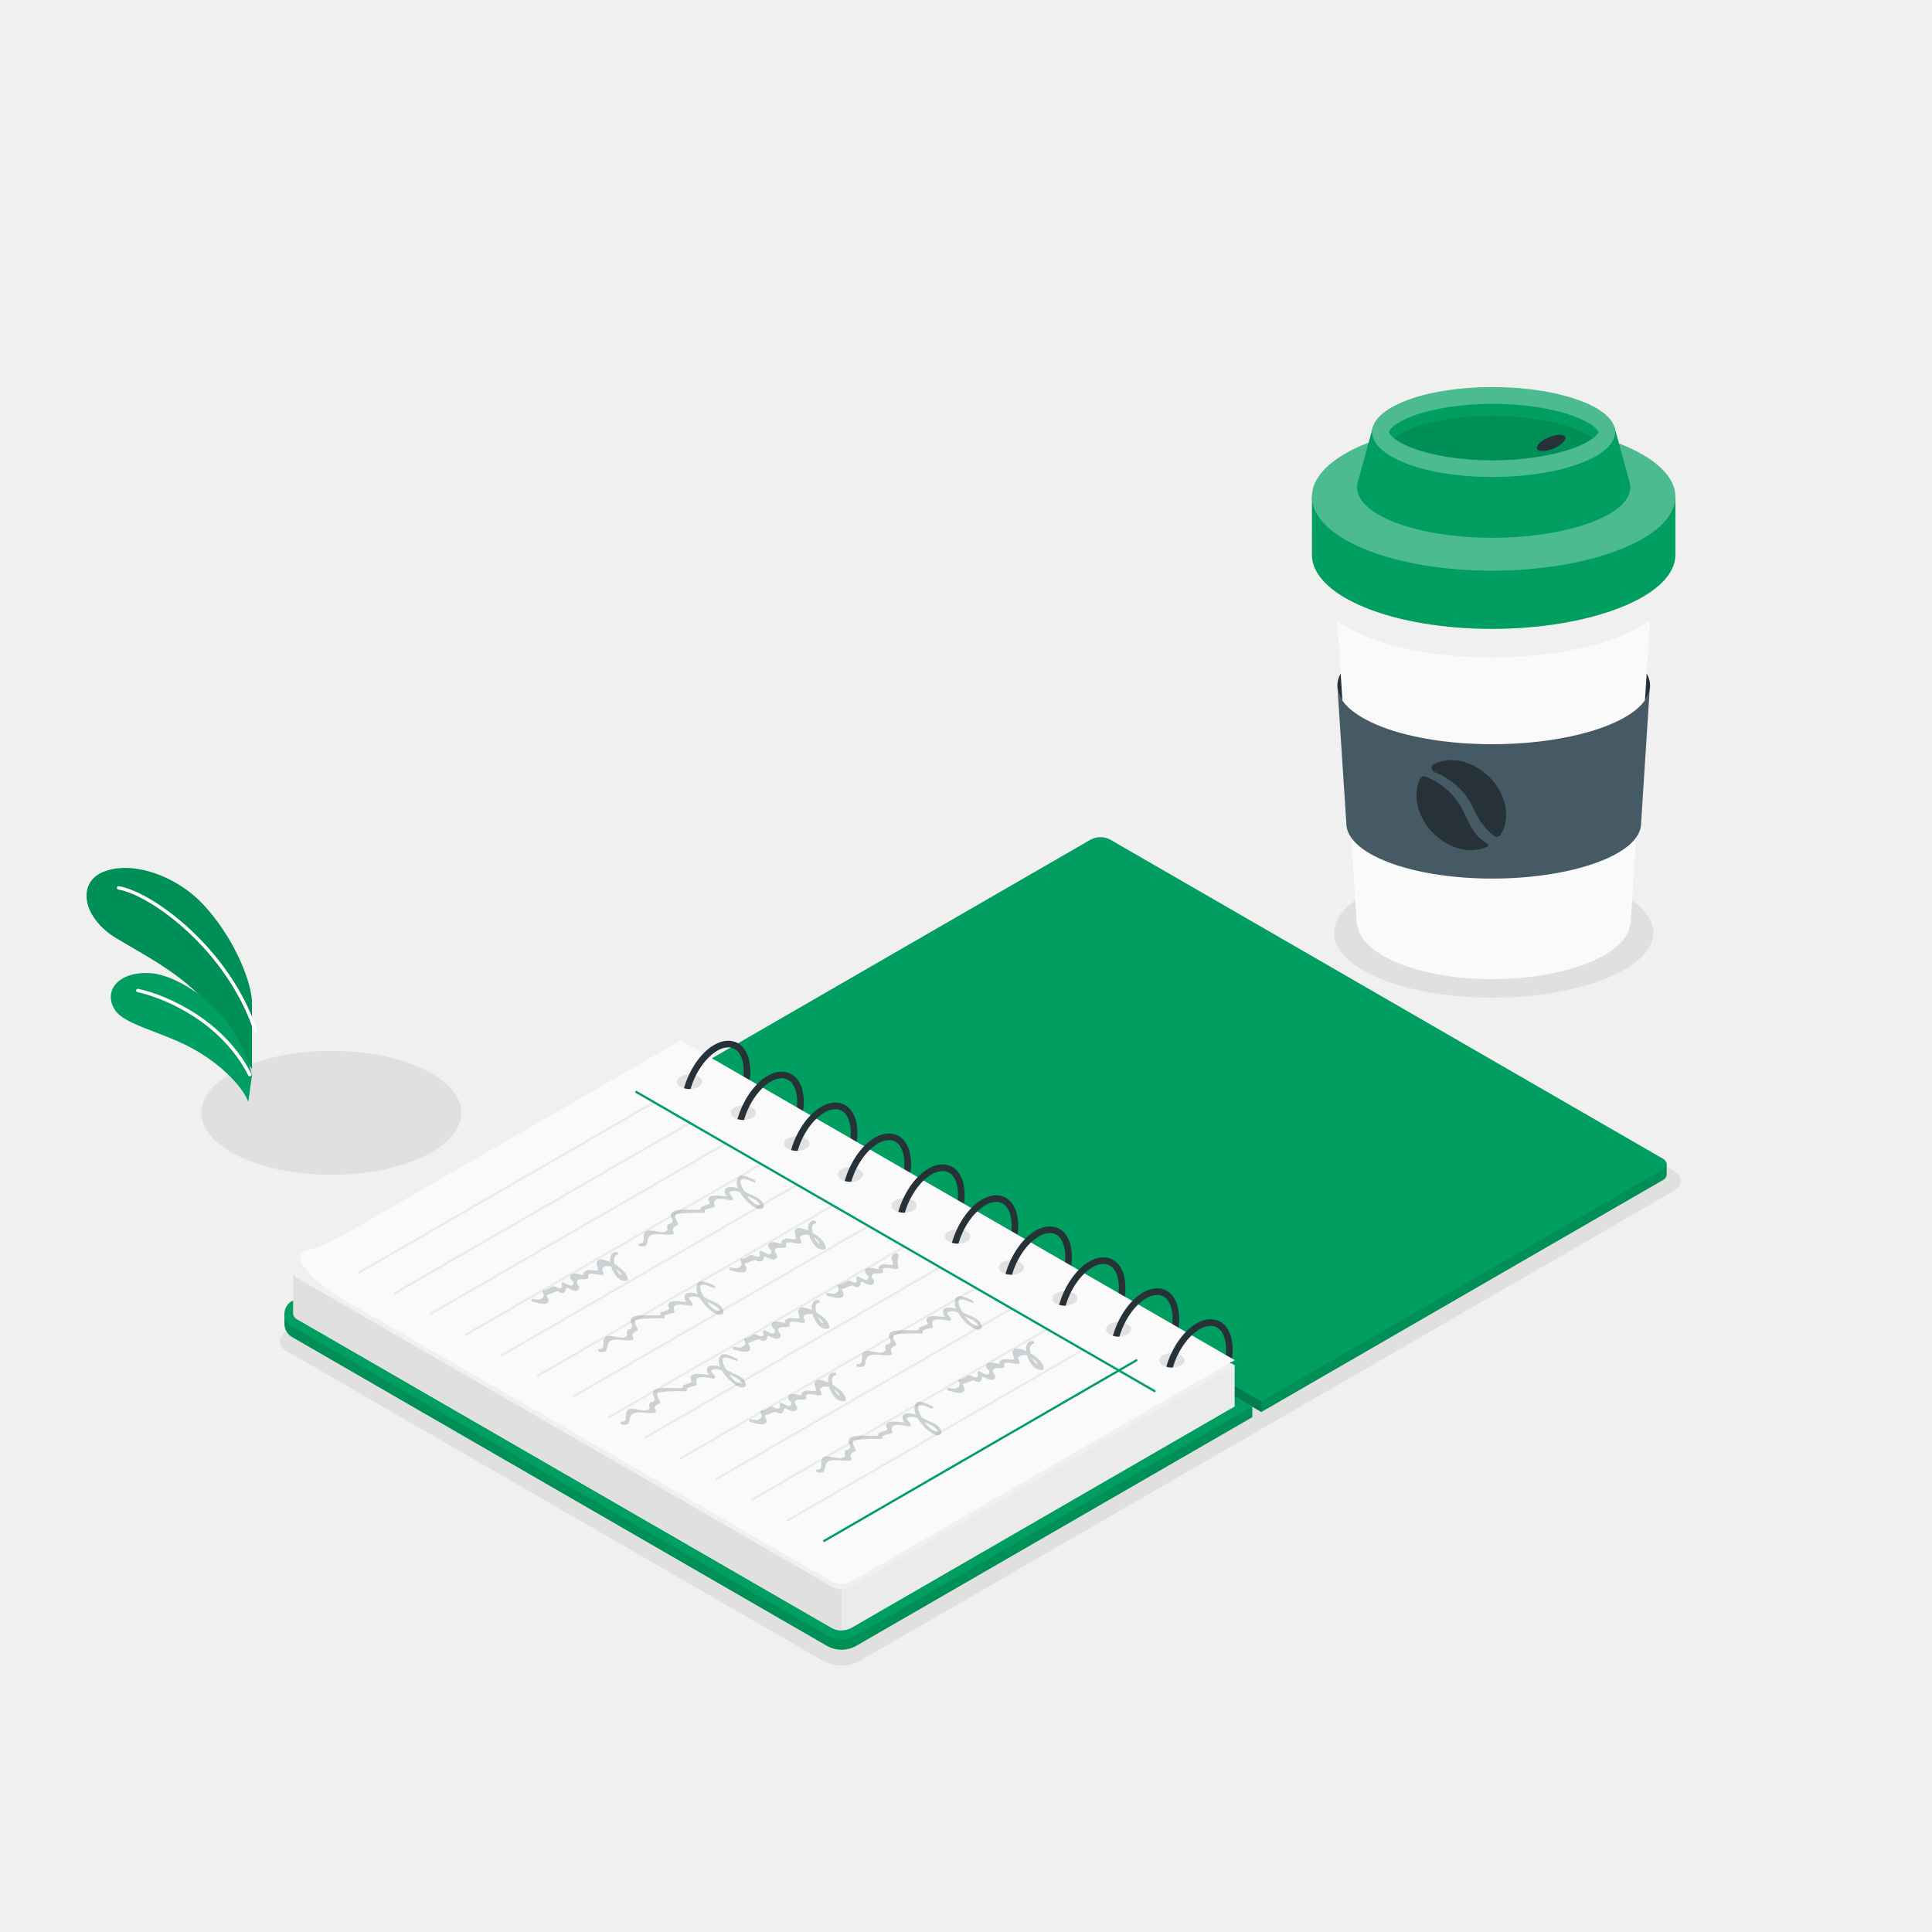
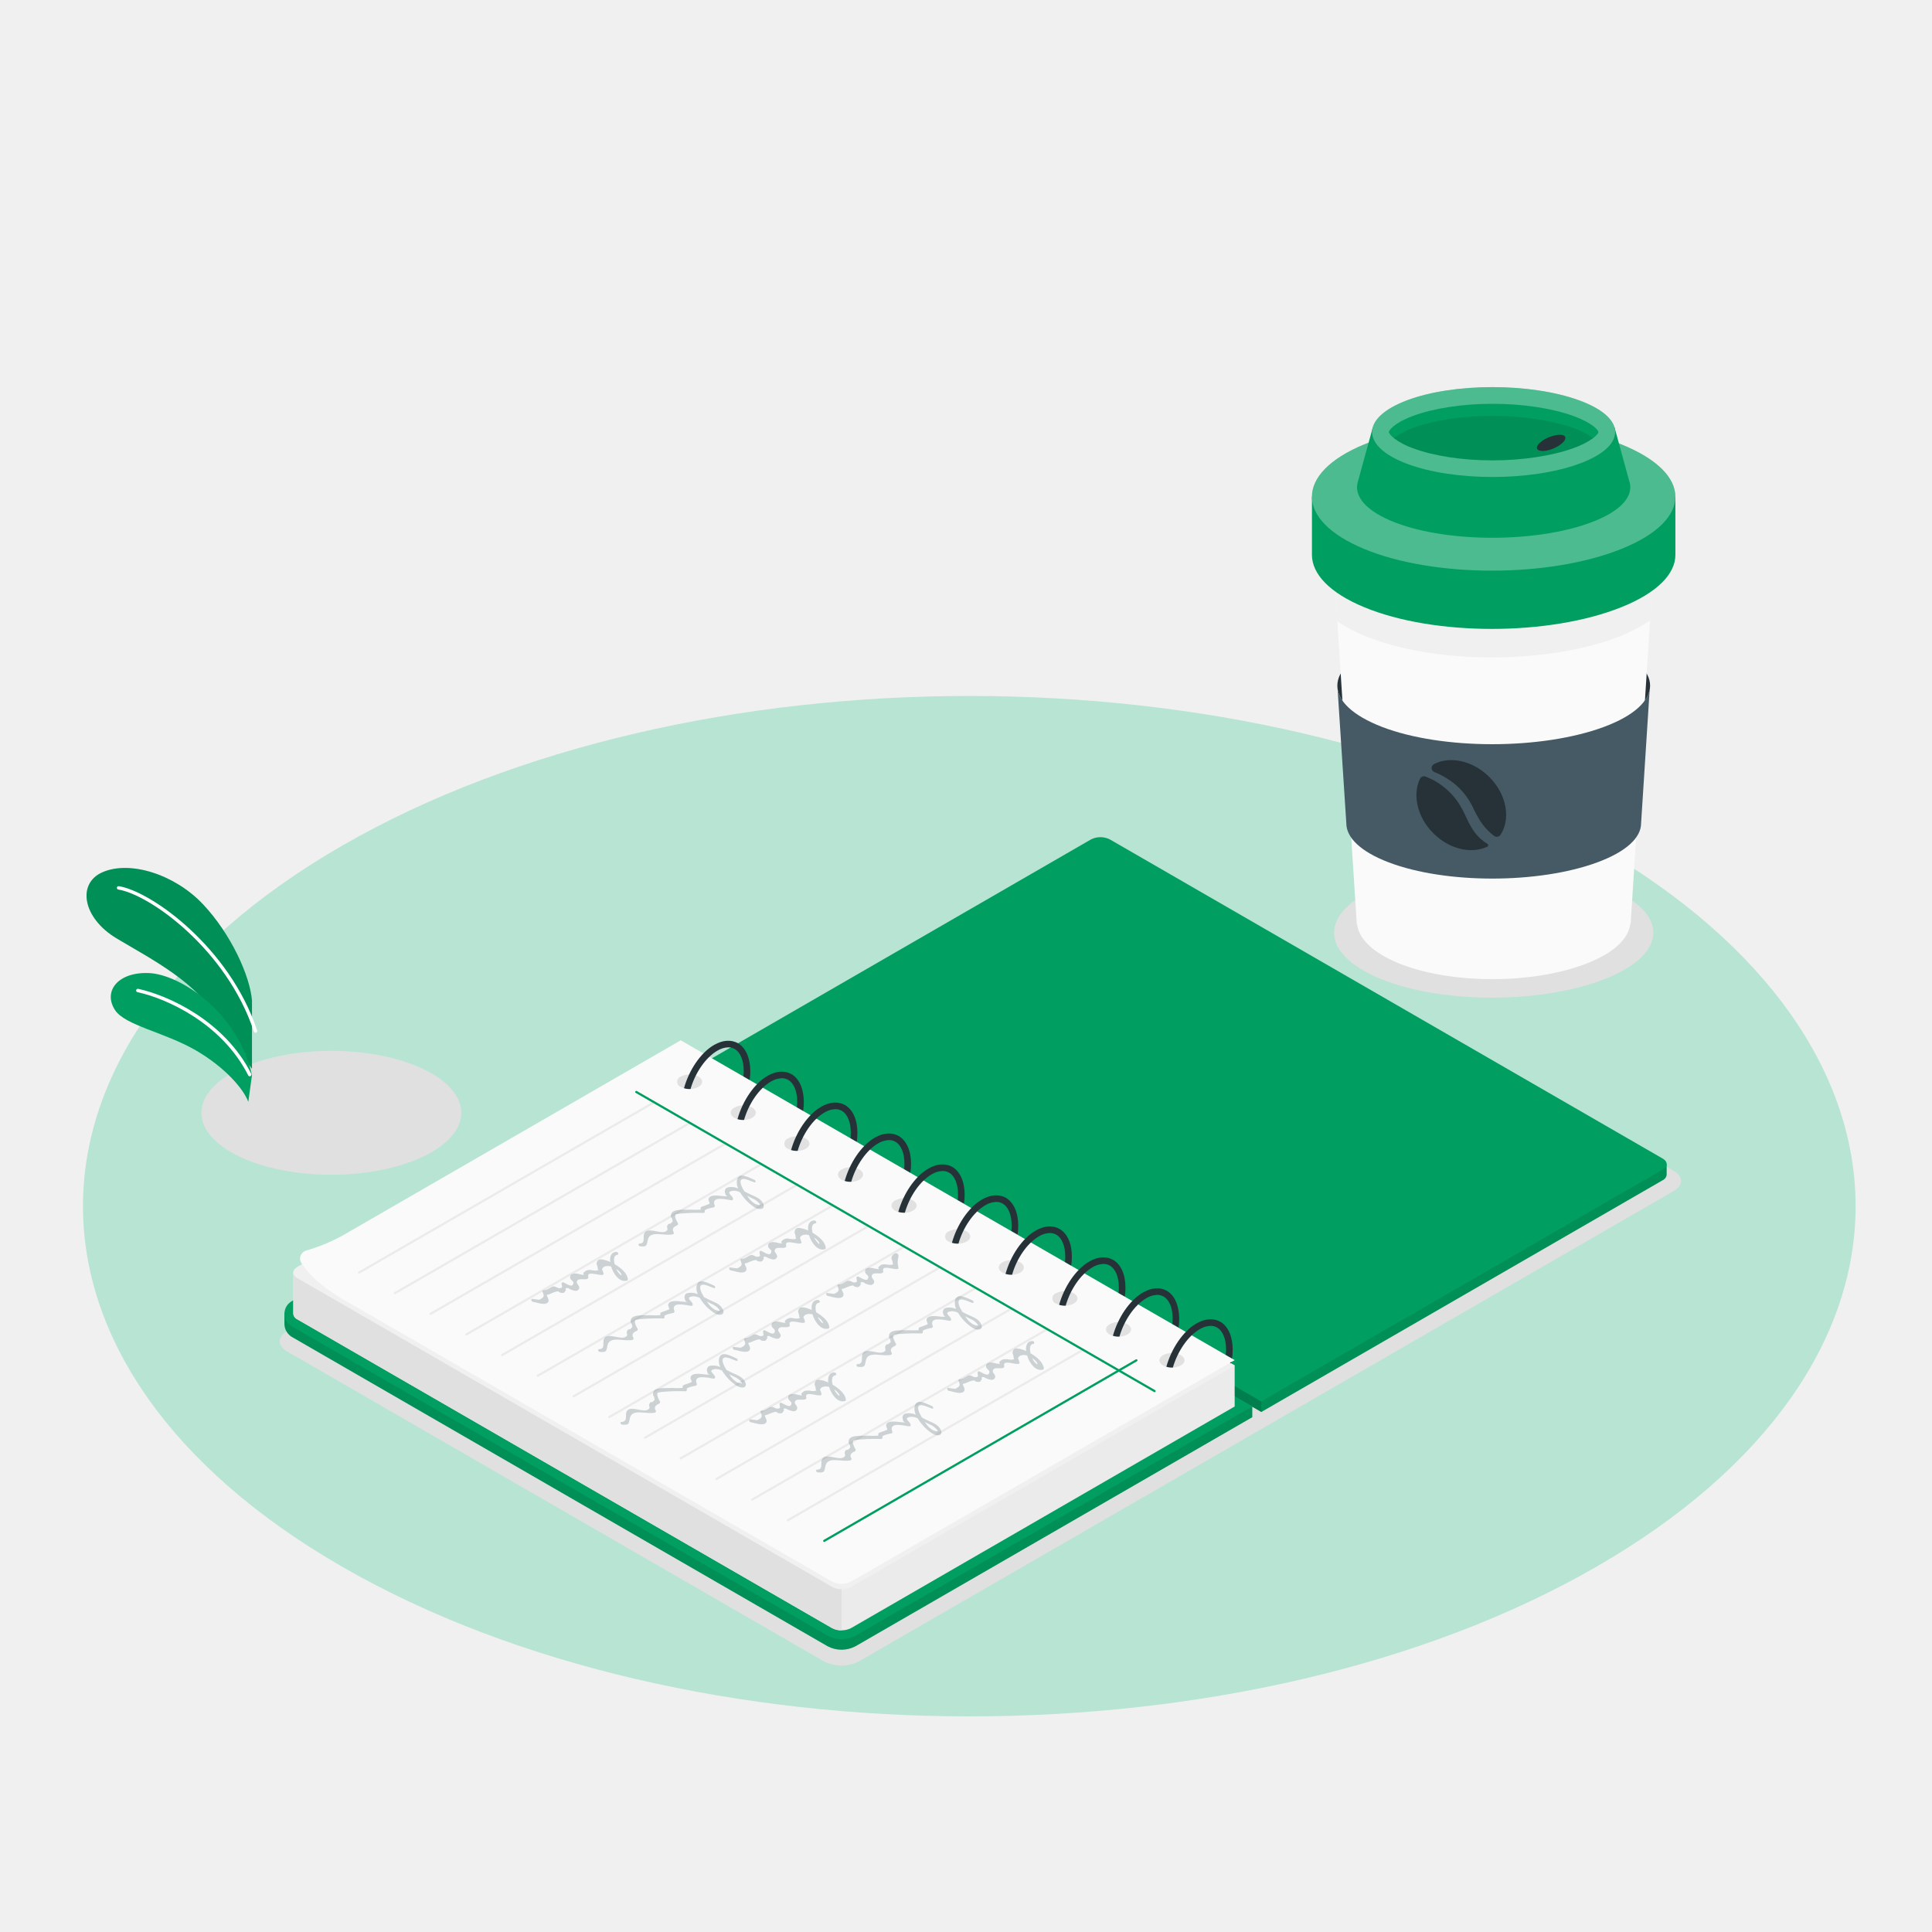
<svg xmlns="http://www.w3.org/2000/svg" viewBox="0 0 500 500">
  <g id="freepik--Floor--inject-165">
-     <path id="freepik--floor--inject-165" d="M88.66,405.53c89.58,51.56,234.81,51.56,324.39,0s89.57-135.17,0-186.74-234.81-51.56-324.39,0S-.92,354,88.66,405.53Z" style="fill:#f0f0f0" />
+     <path id="freepik--floor--inject-165" d="M88.66,405.53c89.58,51.56,234.81,51.56,324.39,0s89.57-135.17,0-186.74-234.81-51.56-324.39,0S-.92,354,88.66,405.53Z" style="fill:#b8e4d4" />
  </g>
  <g id="freepik--Shadow--inject-165">
    <path id="freepik--Shadows--inject-165" d="M74.26,349.73l139,80.25a10,10,0,0,0,9,0L433.16,308.23c2.49-1.44,2.49-3.77,0-5.21l-139-80.25a10,10,0,0,0-9,0L74.26,344.53C71.77,346,71.77,348.29,74.26,349.73Z" style="fill:#e0e0e0" />
    <path id="freepik--shadow--inject-165" d="M415.57,229.49c-16.41-6.57-42.57-6.57-58.42,0s-15.86,17.21,0,23.78,42,6.57,58.42,0S432,236.06,415.57,229.49Z" style="fill:#e0e0e0" />
    <ellipse id="freepik--shadow--inject-165" cx="85.75" cy="287.99" rx="33.63" ry="16.03" style="fill:#e0e0e0" />
  </g>
  <g id="freepik--Plants--inject-165">
    <g id="freepik--plants--inject-165">
      <path d="M65.21,258.94c-.51-6.35-5.4-17.18-12.66-24.9s-18.85-11.43-26-8.32c-6.67,2.89-5.2,11.83,3.6,17.12S52,254.61,56.52,264.62l8.69,12Z" style="fill:#009e60" />
      <path d="M65.21,258.94c-.51-6.35-5.4-17.18-12.66-24.9s-18.85-11.43-26-8.32c-6.67,2.89-5.2,11.83,3.6,17.12S52,254.61,56.52,264.62l8.69,12Z" style="opacity:0.1" />
      <path d="M66.13,267.26l.14,0a.45.45,0,0,0,.28-.56c-7.14-21.54-27.39-36-35.79-37.36a.44.44,0,0,0-.51.36.45.45,0,0,0,.37.51c8.22,1.35,28.06,15.55,35.09,36.77A.44.44,0,0,0,66.13,267.26Z" style="fill:#fff" />
      <path d="M64.26,285.16c-1.3-3.49-6.14-9-13.58-13.33-8.24-4.75-18.31-6.43-20.92-10.44-3.14-4.81.72-9.91,8.81-9.56S61.64,262,65.21,278.26Z" style="fill:#009e60" />
      <path d="M64.64,278.55a.45.45,0,0,0,.19-.05.44.44,0,0,0,.2-.59c-7-13.87-21.67-20.35-29.26-22a.45.45,0,0,0-.53.34.44.44,0,0,0,.34.52c7.44,1.61,21.84,8,28.66,21.54A.46.46,0,0,0,64.64,278.55Z" style="fill:#fff" />
    </g>
  </g>
  <g id="freepik--Notebook--inject-165">
    <g id="freepik--notebook--inject-165">
      <path d="M178.43,280v-2.74L282.33,220a5.4,5.4,0,0,1,4.92,0L431.33,301.3V304a1.72,1.72,0,0,1-1,1.42l-103.9,60Z" style="fill:#009e60" />
      <path d="M431.33,304V301.3l-1.76-1L326.41,362.69v2.74l103.9-60A1.72,1.72,0,0,0,431.33,304Z" style="opacity:0.1" />
      <path d="M178.43,277.25l103.9-60a5.4,5.4,0,0,1,4.92,0l143.06,82.59c1.36.78,1.36,2.06,0,2.84l-103.9,60Z" style="fill:#009e60" />
      <polygon points="326.41 365.43 326.41 362.69 178.43 277.25 178.43 279.99 326.41 365.43" style="opacity:0.2" />
      <path d="M180.8,281.31l-105,55.3L73.61,340v2.74a4,4,0,0,0,2.16,3.39l138.42,79.92a7.67,7.67,0,0,0,7.21,0l102.69-59.28V364Z" style="fill:#009e60" />
      <path d="M180.8,281.31l-105,55.3L73.61,340v2.74a4,4,0,0,0,2.16,3.39l138.42,79.92a7.67,7.67,0,0,0,7.21,0l102.69-59.28V364Z" style="opacity:0.1" />
      <path d="M217.8,424.21a7.4,7.4,0,0,1-3.61-.89L75.77,343.4a3.75,3.75,0,0,1,0-6.79l100.41-58L324.09,364,221.4,423.32A7.38,7.38,0,0,1,217.8,424.21Z" style="fill:#009e60" />
      <path d="M176.18,270.61,76.91,327.92l-1,1.43V340h0a1.72,1.72,0,0,0,1,1.42l138.42,79.93a5.49,5.49,0,0,0,4.93,0L319.53,364V353.38Z" style="fill:#ebebeb" />
      <path d="M319.54,353.38l-1.24.72-16.16,9.32-3,1.75-78.87,45.52a5.42,5.42,0,0,1-4.93,0L76.9,330.77c-1.35-.79-1.35-2.06,0-2.85l1.32-.76,98-56.55,142.13,82.06.3.18Z" style="fill:#f0f0f0" />
      <path d="M217.8,411.29v10.65a4.92,4.92,0,0,1-2.46-.59L76.9,341.42a1.72,1.72,0,0,1-1-1.42V329.34a1.75,1.75,0,0,0,1,1.43l138.44,79.92A4.93,4.93,0,0,0,217.8,411.29Z" style="fill:#e0e0e0" />
      <path d="M319.54,352l-17.87,10.31-2.8,1.62-78.6,45.38a5.42,5.42,0,0,1-4.93,0l-124-71.57c-1.11-.61-2.15-1.22-3.12-1.8-5-3.07-8.08-5.82-10-8.74l-.24-.37a2,2,0,0,1-.3-.74,2.21,2.21,0,0,1,1.73-2.5,45.86,45.86,0,0,0,9.34-3.89l.13-.07,87.3-50.4Z" style="fill:#fafafa" />
      <path d="M301,350.71c-1.27.74-1.27,1.93,0,2.67a5,5,0,0,0,4.6,0c1.28-.74,1.28-1.93,0-2.67A5,5,0,0,0,301,350.71Z" style="opacity:0.1" />
      <path d="M315.83,342.08c-1.75-1-3.95-.85-6.19.43-3.48,2-6.48,6.5-7.79,11.2a4.73,4.73,0,0,0,1.69.21c1.21-4.19,3.88-8.14,6.95-9.93a5.81,5.81,0,0,1,2.82-.86,3.24,3.24,0,0,1,1.66.43c1.48.85,2.34,2.94,2.34,5.7a10.49,10.49,0,0,1-.08,1.37l1.62.93a16.4,16.4,0,0,0,.17-2.3C319,345.87,317.85,343.25,315.83,342.08Z" style="fill:#263238" />
      <path d="M318.69,352.45c0,.13-.05.26-.08.4l-.3-.18Z" style="fill:#263238" />
      <path d="M287.17,342.7c-1.27.74-1.27,1.93,0,2.67a5,5,0,0,0,4.6,0c1.28-.74,1.28-1.93,0-2.67A5,5,0,0,0,287.17,342.7Z" style="opacity:0.1" />
      <path d="M302,334.07c-1.76-1-3.95-.86-6.2.43-3.47,2-6.47,6.5-7.78,11.2a4.73,4.73,0,0,0,1.69.21c1.21-4.19,3.87-8.14,6.95-9.93a5.83,5.83,0,0,1,2.82-.87,3.27,3.27,0,0,1,1.66.44c1.48.85,2.34,2.93,2.34,5.7a12.59,12.59,0,0,1-.08,1.37l1.61.93a15,15,0,0,0,.17-2.3C305.14,337.86,304,335.24,302,334.07Z" style="fill:#263238" />
      <path d="M273.29,334.69a1.42,1.42,0,0,0,0,2.67,5.1,5.1,0,0,0,4.6,0c1.28-.74,1.28-1.94,0-2.67A5,5,0,0,0,273.29,334.69Z" style="opacity:0.1" />
      <path d="M288.08,326.06c-1.75-1-3.95-.86-6.19.43-3.47,2-6.48,6.5-7.79,11.2a4.82,4.82,0,0,0,1.7.21c1.2-4.19,3.87-8.14,6.94-9.93a5.83,5.83,0,0,1,2.83-.87,3.27,3.27,0,0,1,1.66.44c1.48.85,2.33,2.93,2.33,5.7a10.49,10.49,0,0,1-.08,1.37l1.62.93a16.4,16.4,0,0,0,.17-2.3C291.27,329.85,290.11,327.23,288.08,326.06Z" style="fill:#263238" />
      <path d="M259.42,326.68c-1.27.74-1.27,1.93,0,2.67a5,5,0,0,0,4.6,0c1.28-.74,1.28-1.93,0-2.67A5,5,0,0,0,259.42,326.68Z" style="opacity:0.1" />
      <path d="M274.21,318.05c-1.75-1-3.95-.86-6.19.43-3.48,2-6.48,6.5-7.79,11.2a4.76,4.76,0,0,0,1.7.21c1.2-4.19,3.87-8.14,6.94-9.93a5.81,5.81,0,0,1,2.82-.86,3.3,3.3,0,0,1,1.67.43c1.48.85,2.33,2.94,2.33,5.7a10.49,10.49,0,0,1-.08,1.37l1.62.93a16.4,16.4,0,0,0,.17-2.3C277.4,321.84,276.24,319.22,274.21,318.05Z" style="fill:#263238" />
      <path d="M245.54,318.67a1.42,1.42,0,0,0,0,2.67,5.06,5.06,0,0,0,4.61,0c1.27-.74,1.27-1.93,0-2.67A5.06,5.06,0,0,0,245.54,318.67Z" style="opacity:0.1" />
      <path d="M260.34,310c-1.76-1-3.95-.86-6.2.43-3.47,2-6.47,6.5-7.78,11.2a4.73,4.73,0,0,0,1.69.21c1.21-4.19,3.87-8.14,6.95-9.93a5.78,5.78,0,0,1,2.82-.86,3.26,3.26,0,0,1,1.66.43c1.48.85,2.34,2.94,2.34,5.7a12.59,12.59,0,0,1-.08,1.37l1.61.93a15,15,0,0,0,.17-2.3C263.52,313.83,262.36,311.21,260.34,310Z" style="fill:#263238" />
      <path d="M231.67,310.66c-1.27.74-1.27,1.93,0,2.67a5,5,0,0,0,4.6,0c1.28-.74,1.28-1.93,0-2.67A5,5,0,0,0,231.67,310.66Z" style="opacity:0.1" />
      <path d="M246.46,302c-1.75-1-4-.86-6.19.43-3.48,2-6.48,6.5-7.79,11.2a4.79,4.79,0,0,0,1.7.21c1.2-4.19,3.87-8.14,6.94-9.93a5.81,5.81,0,0,1,2.82-.86,3.3,3.3,0,0,1,1.67.43c1.48.85,2.33,2.94,2.33,5.7a10.49,10.49,0,0,1-.08,1.37l1.62.93a16.4,16.4,0,0,0,.17-2.3C249.65,305.82,248.49,303.2,246.46,302Z" style="fill:#263238" />
      <path d="M217.8,302.65c-1.27.74-1.27,1.93,0,2.67a5,5,0,0,0,4.6,0c1.28-.74,1.28-1.93,0-2.67A5,5,0,0,0,217.8,302.65Z" style="opacity:0.1" />
      <path d="M232.59,294c-1.76-1-4-.86-6.2.43-3.47,2-6.47,6.5-7.78,11.2a4.73,4.73,0,0,0,1.69.21c1.21-4.19,3.88-8.14,6.95-9.93a5.81,5.81,0,0,1,2.82-.86,3.24,3.24,0,0,1,1.66.43c1.48.85,2.34,2.94,2.34,5.7a10.49,10.49,0,0,1-.08,1.37l1.61.93a15,15,0,0,0,.18-2.3C235.78,297.81,234.61,295.19,232.59,294Z" style="fill:#263238" />
      <path d="M203.92,294.64a1.42,1.42,0,0,0,0,2.67,5,5,0,0,0,4.6,0c1.28-.74,1.28-1.93,0-2.67A5,5,0,0,0,203.92,294.64Z" style="opacity:0.1" />
      <path d="M218.71,286c-1.75-1-4-.86-6.19.43-3.47,2-6.48,6.5-7.79,11.2a4.82,4.82,0,0,0,1.7.21c1.21-4.19,3.87-8.14,6.94-9.93a5.81,5.81,0,0,1,2.83-.86,3.26,3.26,0,0,1,1.66.43c1.48.85,2.33,2.94,2.33,5.7a10.49,10.49,0,0,1-.08,1.37l1.62.93a16.4,16.4,0,0,0,.17-2.3C221.9,289.8,220.74,287.18,218.71,286Z" style="fill:#263238" />
      <path d="M190.05,286.63c-1.27.74-1.27,1.93,0,2.67a5,5,0,0,0,4.6,0c1.28-.74,1.28-1.93,0-2.67A5,5,0,0,0,190.05,286.63Z" style="opacity:0.1" />
      <path d="M204.84,278c-1.75-1-4-.86-6.19.43-3.47,2-6.48,6.5-7.79,11.2a4.79,4.79,0,0,0,1.7.21c1.2-4.19,3.87-8.14,6.94-9.93a5.83,5.83,0,0,1,2.83-.87,3.27,3.27,0,0,1,1.66.44c1.48.85,2.33,2.93,2.33,5.7a10.49,10.49,0,0,1-.08,1.37l1.62.93a16.4,16.4,0,0,0,.17-2.3C208,281.79,206.87,279.17,204.84,278Z" style="fill:#263238" />
      <path d="M176.17,278.62a1.42,1.42,0,0,0,0,2.67,5.06,5.06,0,0,0,4.61,0c1.27-.74,1.27-1.93,0-2.67A5.06,5.06,0,0,0,176.17,278.62Z" style="opacity:0.1" />
      <path d="M191,270c-1.76-1-3.95-.86-6.2.43-3.47,2-6.48,6.5-7.78,11.2a4.73,4.73,0,0,0,1.69.21c1.21-4.19,3.87-8.14,6.95-9.93a5.78,5.78,0,0,1,2.82-.86,3.26,3.26,0,0,1,1.66.43c1.48.85,2.34,2.94,2.34,5.7a12.59,12.59,0,0,1-.08,1.37l1.61.93a15,15,0,0,0,.17-2.3C194.15,273.78,193,271.16,191,270Z" style="fill:#263238" />
      <line x1="280.3" y1="349.33" x2="203.92" y2="393.43" style="fill:none;stroke:#ebebeb;stroke-linecap:round;stroke-miterlimit:10;stroke-width:0.569px" />
      <line x1="271.05" y1="343.99" x2="194.68" y2="388.09" style="fill:none;stroke:#ebebeb;stroke-linecap:round;stroke-miterlimit:10;stroke-width:0.569px" />
      <line x1="261.8" y1="338.65" x2="185.43" y2="382.75" style="fill:none;stroke:#ebebeb;stroke-linecap:round;stroke-miterlimit:10;stroke-width:0.569px" />
      <line x1="252.55" y1="333.31" x2="176.18" y2="377.41" style="fill:none;stroke:#ebebeb;stroke-linecap:round;stroke-miterlimit:10;stroke-width:0.569px" />
      <line x1="243.3" y1="327.97" x2="166.93" y2="372.07" style="fill:none;stroke:#ebebeb;stroke-linecap:round;stroke-miterlimit:10;stroke-width:0.569px" />
      <line x1="234.05" y1="322.63" x2="157.68" y2="366.73" style="fill:none;stroke:#ebebeb;stroke-linecap:round;stroke-miterlimit:10;stroke-width:0.569px" />
      <line x1="224.8" y1="317.29" x2="148.43" y2="361.38" style="fill:none;stroke:#ebebeb;stroke-linecap:round;stroke-miterlimit:10;stroke-width:0.569px" />
      <line x1="215.55" y1="311.95" x2="139.18" y2="356.04" style="fill:none;stroke:#ebebeb;stroke-linecap:round;stroke-miterlimit:10;stroke-width:0.569px" />
      <line x1="206.3" y1="306.61" x2="129.93" y2="350.7" style="fill:none;stroke:#ebebeb;stroke-linecap:round;stroke-miterlimit:10;stroke-width:0.569px" />
      <line x1="197.05" y1="301.27" x2="120.68" y2="345.36" style="fill:none;stroke:#ebebeb;stroke-linecap:round;stroke-miterlimit:10;stroke-width:0.569px" />
      <line x1="187.8" y1="295.93" x2="111.43" y2="340.02" style="fill:none;stroke:#ebebeb;stroke-linecap:round;stroke-miterlimit:10;stroke-width:0.569px" />
      <line x1="178.55" y1="290.59" x2="102.18" y2="334.68" style="fill:none;stroke:#ebebeb;stroke-linecap:round;stroke-miterlimit:10;stroke-width:0.569px" />
      <line x1="169.3" y1="285.25" x2="92.93" y2="329.34" style="fill:none;stroke:#ebebeb;stroke-linecap:round;stroke-miterlimit:10;stroke-width:0.569px" />
      <line x1="164.67" y1="282.6" x2="298.8" y2="360.01" style="fill:none;stroke:#009e60;stroke-linecap:round;stroke-miterlimit:10;stroke-width:0.569px" />
      <line x1="294.1" y1="352.05" x2="213.32" y2="398.77" style="fill:none;stroke:#009e60;stroke-linecap:round;stroke-miterlimit:10;stroke-width:0.569px" />
      <g style="opacity:0.25">
        <path d="M253.69,342.28c-.7-1.07-2-1.5-3.12-2-.45-.2-1-.48-1.51-.76-.7-1.13-1.63-3-.4-3.21.74-.14,2.17.64,3,.88.45.13.35-.53,0-.65-1.36-.53-4-2.22-4.52.09a3.54,3.54,0,0,0,.32,2.13,4.61,4.61,0,0,0-2-.37c-.64.06-1.19.08-1.41.83-.13.41.05.59.08.9a.79.79,0,0,0,.64.66c-.07,0-.28,0-.72,0-1,0-3.6-.68-4.21.52-.25.49.33,1.18.24,1.37s-1.91.72-2.24.92c-.15.09-.05.61-.13.66a22.91,22.91,0,0,1-2.78,0c-1.53.12-5.32-.45-4.82,1.91.05.25.26.22.31.63a2,2,0,0,0,.11.57c-.05,0-.16,0-.36.32s-.66.13-.85.36c-.72.91.39,1.23-.52,1.8-1.27.8-3.92-.82-5.22.07-1.15.8.35,3.09-1.69,3.13-.45,0-.19.67.15.7,1.91.17,1.7-.19,2.07-1.75.59-2.53,4.37-.78,6.5-1.37a.37.37,0,0,0,.15-.56c-.56-.9.09-1.39.93-1.78a.38.38,0,0,0,.16-.56c-.23-.41-1-1.67-.54-2.27a11.69,11.69,0,0,1,2.25-.26,47.91,47.91,0,0,1,4.94-.09.35.35,0,0,0,.32-.47c-.24-.53,1.9-.87,2.37-1a.35.35,0,0,0,.21-.45c-1-2.54,2.74-1.6,4.3-1.36a.36.36,0,0,0,.43-.48c-.24-.85-2.13-1.71.11-2a3.45,3.45,0,0,1,1.71.41,11.86,11.86,0,0,0,3.91,4C253.33,344.52,254.83,344,253.69,342.28Zm-.69.46c.47.62-1,.11-1.18,0a5.52,5.52,0,0,1-2-2.08c.45.25.86.47,1.16.61A4.5,4.5,0,0,1,253,342.74Z" style="fill:#455a64" />
        <path d="M215.49,358.37c-.27-1.11-.31-2.32.72-2.45.49-.06.14-.73-.23-.75-1.38,0-1.81,1.16-1.63,2.6a8.48,8.48,0,0,0-1.72-.58c-.9-.17-1.48-.19-1.77.72-.18.55.26.9.22,1.4-.05.72.68.42-.41.71a6.39,6.39,0,0,1-1.26-.14c-1.1,0-1.19,0-1.86.58s1,.85-1,.53a4.18,4.18,0,0,0-1.57-.22c-.73.17-1.12.38-1,1.19.06.37.85.85.84,1.08,0,1.76-1.91.27-2.62,0a.32.32,0,0,0-.45.27c0,.87.58,1.18-.69,1.25-.15,0-1-.47-1.3-.48-.81,0-1.55,1.06-2.61,1-.29,0-.39.24-.3.47.29.79.72,1.27-.88,2,0,0-1.88-.23-1.84-.23-.46,0-.16.74.19.77.73.05,3.2,1.09,3.93.11.53-.73-.53-1.57-.26-2-.18.3,1.41-.43,1.58-.49a4.35,4.35,0,0,1,1.24-.34c.22,0,.4.36.64.35s.63.15.91,0,.35-.52.46-.59c.28-.19-.36-.41.19-.6.4-.14.75.27,1.12.38.6.19,1.5.63,2,0,.67-.83-.55-1.41-.44-2,.26-1.25,2-.3,2.86-.86a.33.33,0,0,0,.12-.38c-.51-1.73,2.63-.38,3.61-.56.18,0,.37-.15.34-.36s-.39-1.07-.39-1.08c.25-1,1.68-.93,2.33-.75.64,2.1,2.31,4.22,4.13,3.66a.33.33,0,0,0,.23-.32C218.81,360.78,217.19,359.35,215.49,358.37Zm.66,1.73c-.06-.11-.15-.29-.24-.5a4.41,4.41,0,0,1,1.28,1.26C217.54,361.91,216.32,360.39,216.15,360.1Z" style="fill:#455a64" />
        <path d="M243.25,369.64c-.71-1.07-2-1.5-3.12-2-.46-.21-1-.49-1.51-.77-.71-1.13-1.64-3-.4-3.2.74-.14,2.17.63,3,.87.45.14.34-.52,0-.64-1.36-.54-4-2.22-4.52.09a3.53,3.53,0,0,0,.31,2.13,4.56,4.56,0,0,0-2-.37c-.65.06-1.19.08-1.42.83-.12.41.06.59.08.9a.79.79,0,0,0,.65.66c-.08,0-.28,0-.73-.06-1,0-3.59-.67-4.2.53-.26.49.32,1.18.24,1.36s-1.92.72-2.25.92c-.14.1,0,.62-.13.66a19.43,19.43,0,0,1-2.78,0c-1.53.13-5.31-.44-4.82,1.91.06.26.26.22.31.64a1.9,1.9,0,0,0,.12.57c-.06,0-.17,0-.37.32s-.65.12-.84.36c-.73.91.38,1.23-.52,1.79-1.28.8-3.93-.81-5.22.08s.34,3.08-1.69,3.12c-.45,0-.19.68.15.71,1.9.16,1.7-.2,2.06-1.75.6-2.54,4.38-.79,6.5-1.38.25-.06.27-.37.16-.55-.56-.9.09-1.4.93-1.79a.36.36,0,0,0,.15-.55c-.22-.41-1-1.68-.54-2.27a11.8,11.8,0,0,1,2.26-.26,45.2,45.2,0,0,1,4.94-.09.35.35,0,0,0,.32-.47c-.24-.53,1.89-.87,2.37-1a.34.34,0,0,0,.2-.45c-1-2.53,2.74-1.6,4.3-1.35a.37.37,0,0,0,.44-.48c-.25-.86-2.13-1.71.1-2a3.72,3.72,0,0,1,1.72.41,12,12,0,0,0,3.9,4C242.88,371.88,244.39,371.37,243.25,369.64Zm-.69.46c.46.63-1,.12-1.19,0a5.63,5.63,0,0,1-2-2.09c.46.25.87.48,1.17.61A4.73,4.73,0,0,1,242.56,370.1Z" style="fill:#455a64" />
        <path d="M266.72,350.24c-.28-1.11-.31-2.32.71-2.45.5-.06.15-.73-.22-.75-1.38,0-1.82,1.16-1.64,2.61a7.75,7.75,0,0,0-1.71-.59c-.9-.17-1.48-.19-1.78.72-.17.55.27.9.23,1.4-.05.72.67.42-.41.71a6.31,6.31,0,0,1-1.26-.14c-1.1,0-1.2,0-1.86.58s1,.85-1,.53a4.13,4.13,0,0,0-1.56-.22c-.73.17-1.12.38-1,1.19.06.37.84.85.84,1.08,0,1.76-1.91.27-2.63,0a.33.33,0,0,0-.45.27c0,.87.58,1.18-.68,1.25-.15,0-1-.47-1.3-.48-.81,0-1.56,1.06-2.62,1-.29,0-.38.24-.3.47.3.79.73,1.27-.87,2,0,0-1.88-.23-1.84-.23-.46,0-.17.74.19.77.73.05,3.19,1.09,3.92.11.54-.73-.52-1.57-.25-2-.18.3,1.4-.43,1.58-.49a4.38,4.38,0,0,1,1.23-.34c.22,0,.41.36.64.35s.64.15.92,0,.35-.52.46-.59c.28-.19-.36-.41.19-.6.4-.14.74.27,1.12.38.6.19,1.5.63,2,0,.66-.83-.56-1.41-.44-2,.25-1.25,2-.3,2.86-.86a.34.34,0,0,0,.11-.38c-.5-1.73,2.63-.38,3.62-.56.18,0,.36-.15.34-.36s-.39-1.07-.39-1.08c.25-1,1.67-.93,2.33-.75.64,2.1,2.3,4.22,4.12,3.66a.31.31,0,0,0,.23-.32C270,352.65,268.42,351.22,266.72,350.24Zm.66,1.73a4,4,0,0,1-.24-.5,4.41,4.41,0,0,1,1.28,1.26C268.77,353.78,267.55,352.26,267.38,352Z" style="fill:#455a64" />
        <path d="M197.28,311.09c-.71-1.07-2-1.49-3.12-2-.46-.21-1-.49-1.51-.77-.71-1.13-1.64-3-.4-3.2.73-.14,2.17.64,3,.87.44.14.34-.52,0-.64-1.36-.54-4-2.22-4.52.09a3.45,3.45,0,0,0,.31,2.13,4.56,4.56,0,0,0-2-.37c-.65.06-1.19.08-1.42.83-.12.41,0,.59.08.9a.79.79,0,0,0,.65.66,6.28,6.28,0,0,0-.73,0c-1,0-3.59-.68-4.21.52-.25.49.33,1.18.25,1.36s-1.92.72-2.25.93c-.15.09,0,.61-.13.65a19.43,19.43,0,0,1-2.78,0c-1.53.13-5.31-.44-4.82,1.92.06.25.26.21.31.63a1.9,1.9,0,0,0,.12.57c-.06,0-.17,0-.37.32s-.65.12-.84.36c-.73.91.38,1.23-.52,1.79-1.28.8-3.93-.81-5.23.08s.35,3.08-1.68,3.12c-.45,0-.19.68.15.71,1.9.16,1.69-.2,2.06-1.75.6-2.53,4.38-.79,6.5-1.37a.36.36,0,0,0,.15-.56c-.55-.9.1-1.4.94-1.79a.36.36,0,0,0,.15-.55c-.22-.41-1-1.68-.54-2.27a11.8,11.8,0,0,1,2.26-.26,45.16,45.16,0,0,1,4.94-.09.34.34,0,0,0,.31-.47c-.23-.53,1.9-.87,2.38-1a.35.35,0,0,0,.2-.45c-1-2.54,2.74-1.61,4.3-1.36a.37.37,0,0,0,.44-.48c-.25-.86-2.14-1.71.1-2a3.72,3.72,0,0,1,1.72.41,12,12,0,0,0,3.9,4C196.91,313.33,198.42,312.82,197.28,311.09Zm-.69.46c.46.63-1,.12-1.19,0a5.63,5.63,0,0,1-2-2.09c.46.25.87.48,1.17.62A4.62,4.62,0,0,1,196.59,311.55Z" style="fill:#455a64" />
        <path d="M159.08,327.18c-.28-1.1-.31-2.31.71-2.44.49-.07.14-.74-.22-.75-1.39,0-1.82,1.16-1.64,2.6a7.84,7.84,0,0,0-1.71-.58c-.9-.17-1.48-.2-1.78.72-.18.54.26.9.23,1.39,0,.73.67.43-.42.71a6.35,6.35,0,0,1-1.26-.13,1.91,1.91,0,0,0-1.86.58c-.68.57,1,.85-1,.53a4,4,0,0,0-1.56-.22c-.74.17-1.12.38-1,1.19,0,.36.84.85.83,1.08,0,1.76-1.9.27-2.62,0a.34.34,0,0,0-.45.28c0,.87.58,1.17-.68,1.25-.16,0-1-.48-1.3-.48-.82,0-1.56,1.06-2.62,1-.29,0-.39.23-.3.47.29.79.72,1.27-.87,2,0,0-1.88-.24-1.84-.24-.46,0-.17.75.19.77.72.06,3.19,1.1,3.92.11.54-.72-.52-1.56-.26-2-.17.31,1.41-.43,1.58-.49a4.7,4.7,0,0,1,1.24-.34c.22,0,.41.36.64.36s.64.15.92,0,.34-.51.45-.59c.29-.18-.36-.41.19-.59s.75.26,1.13.38c.59.19,1.5.63,2,0,.66-.83-.56-1.41-.45-2,.26-1.25,2.05-.3,2.86-.86a.33.33,0,0,0,.12-.38c-.5-1.73,2.63-.38,3.62-.56.17,0,.36-.15.34-.36s-.4-1.07-.39-1.09c.24-1,1.67-.92,2.33-.74.63,2.1,2.3,4.22,4.12,3.65a.31.31,0,0,0,.23-.31C162.4,329.6,160.77,328.16,159.08,327.18Zm.65,1.73a4.87,4.87,0,0,1-.23-.49,4.21,4.21,0,0,1,1.27,1.26C161.13,330.73,159.91,329.21,159.73,328.91Z" style="fill:#455a64" />
        <path d="M186.83,338.46c-.7-1.07-2-1.5-3.12-2-.45-.21-1-.49-1.51-.77-.7-1.13-1.64-3-.4-3.2.74-.14,2.17.63,3,.87.45.13.35-.52,0-.65-1.36-.53-4-2.22-4.52.1a3.48,3.48,0,0,0,.32,2.13,4.47,4.47,0,0,0-2-.37c-.64.06-1.19.07-1.41.82-.13.42,0,.6.08.91a.8.8,0,0,0,.64.66,4.84,4.84,0,0,0-.72-.06c-1,0-3.6-.67-4.21.52-.25.5.32,1.18.24,1.37s-1.92.72-2.24.92c-.15.09-.05.61-.13.66a21,21,0,0,1-2.78,0c-1.53.13-5.32-.44-4.82,1.91,0,.26.26.22.3.63a2.45,2.45,0,0,0,.12.58c-.06,0-.16,0-.36.31s-.66.13-.85.37c-.72.91.39,1.22-.52,1.79-1.27.8-3.92-.82-5.22.08s.35,3.08-1.69,3.12c-.45,0-.19.67.15.7,1.91.17,1.7-.19,2.06-1.74.6-2.54,4.38-.79,6.51-1.38a.36.36,0,0,0,.15-.55c-.56-.9.09-1.4.93-1.79a.37.37,0,0,0,.16-.55c-.23-.42-1-1.68-.54-2.27a12.49,12.49,0,0,1,2.25-.27,45.24,45.24,0,0,1,4.94-.08.35.35,0,0,0,.32-.47c-.24-.53,1.9-.87,2.37-1a.35.35,0,0,0,.21-.45c-1-2.53,2.73-1.6,4.3-1.35a.37.37,0,0,0,.43-.48c-.24-.86-2.13-1.72.11-2a3.71,3.71,0,0,1,1.71.41,12,12,0,0,0,3.91,4C186.47,340.7,188,340.19,186.83,338.46Zm-.69.46c.47.62-1,.12-1.18,0a5.47,5.47,0,0,1-2-2.09c.45.25.86.47,1.16.61A4.58,4.58,0,0,1,186.14,338.92Z" style="fill:#455a64" />
        <path d="M210.31,319.05c-.28-1.1-.32-2.31.71-2.44.49-.07.14-.74-.23-.75-1.38,0-1.81,1.16-1.63,2.6a8.48,8.48,0,0,0-1.72-.58c-.89-.17-1.48-.2-1.77.72-.18.54.26.9.23,1.39-.05.73.67.43-.42.71a5.68,5.68,0,0,1-1.26-.13,1.91,1.91,0,0,0-1.86.58c-.68.57,1,.85-1,.53a4,4,0,0,0-1.57-.22c-.73.17-1.12.38-1,1.19.05.36.84.85.83,1.08,0,1.76-1.9.27-2.62,0a.34.34,0,0,0-.45.28c0,.87.58,1.17-.69,1.25-.15,0-1-.48-1.3-.48-.81,0-1.55,1.06-2.61,1-.29,0-.39.23-.3.47.29.79.72,1.27-.88,2,0,0-1.88-.24-1.84-.24-.45,0-.16.75.19.77.73.06,3.2,1.1,3.93.12.54-.73-.52-1.57-.26-2-.17.31,1.41-.43,1.58-.49a4.35,4.35,0,0,1,1.24-.33c.22,0,.4.35.64.35s.63.15.91,0,.35-.51.46-.59c.28-.18-.36-.41.19-.59.4-.14.75.26,1.12.38.6.19,1.5.63,2,0,.67-.83-.55-1.41-.44-2,.26-1.25,2-.3,2.86-.86a.33.33,0,0,0,.12-.38c-.51-1.73,2.63-.38,3.62-.56.17,0,.36-.15.33-.36s-.39-1.07-.39-1.09c.25-1,1.68-.92,2.33-.74.64,2.1,2.31,4.22,4.13,3.65a.32.32,0,0,0,.23-.31C213.62,321.47,212,320,210.31,319.05Zm.65,1.73a4.52,4.52,0,0,1-.24-.49,4.28,4.28,0,0,1,1.28,1.26C212.35,322.6,211.13,321.08,211,320.78Z" style="fill:#455a64" />
        <path d="M192.63,357.29c-.7-1.07-2-1.5-3.12-2-.46-.21-1-.49-1.51-.77-.7-1.13-1.64-3-.4-3.2.74-.14,2.17.63,3,.87.45.13.35-.52,0-.64-1.36-.54-4-2.23-4.52.09a3.54,3.54,0,0,0,.31,2.13,4.4,4.4,0,0,0-2-.37c-.64.06-1.19.07-1.41.83-.13.41.05.59.08.9a.8.8,0,0,0,.64.66,7.15,7.15,0,0,0-.72-.06c-1,0-3.6-.67-4.21.53-.25.49.32,1.18.24,1.36s-1.92.72-2.24.92c-.15.09-.05.61-.13.66a19.45,19.45,0,0,1-2.78,0c-1.53.13-5.32-.44-4.82,1.91.05.26.26.22.3.64a2.45,2.45,0,0,0,.12.57c-.06,0-.16,0-.36.32s-.66.12-.85.36c-.72.91.39,1.23-.52,1.79-1.27.8-3.92-.82-5.22.08-1.15.79.35,3.08-1.69,3.12-.45,0-.19.67.15.7,1.91.17,1.7-.19,2.06-1.74.6-2.54,4.38-.79,6.51-1.38.24-.06.26-.37.15-.55-.56-.9.09-1.4.93-1.79a.37.37,0,0,0,.16-.55c-.23-.41-1-1.68-.54-2.27a12.49,12.49,0,0,1,2.25-.27,45.24,45.24,0,0,1,4.94-.08.35.35,0,0,0,.32-.47c-.24-.53,1.9-.87,2.37-1a.34.34,0,0,0,.21-.45c-1-2.53,2.73-1.6,4.3-1.35a.37.37,0,0,0,.43-.48c-.24-.86-2.13-1.72.11-2a3.71,3.71,0,0,1,1.71.41,12,12,0,0,0,3.91,4C192.27,359.53,193.77,359,192.63,357.29Zm-.69.46c.47.63-1,.12-1.18,0a5.47,5.47,0,0,1-2-2.09c.45.25.86.48,1.16.61A4.58,4.58,0,0,1,191.94,357.75Z" style="fill:#455a64" />
        <path d="M211.23,339.61c-.28-1.11-.31-2.32.71-2.45.49-.06.14-.73-.23-.75-1.38,0-1.81,1.16-1.63,2.6a8.48,8.48,0,0,0-1.72-.58c-.89-.17-1.47-.19-1.77.72-.18.55.26.9.23,1.4,0,.72.67.42-.42.71a6.39,6.39,0,0,1-1.26-.14,1.93,1.93,0,0,0-1.86.58c-.68.58,1,.85-1,.53a4.18,4.18,0,0,0-1.57-.22c-.73.17-1.12.38-1,1.19.05.37.84.85.83,1.08,0,1.76-1.9.27-2.62,0a.33.33,0,0,0-.45.27c0,.87.58,1.18-.69,1.25-.15,0-1-.47-1.29-.48-.82,0-1.56,1.06-2.62,1-.29,0-.39.24-.3.47.29.79.72,1.27-.88,2,0,0-1.88-.23-1.83-.23-.46,0-.17.74.18.77.73.05,3.2,1.09,3.93.11.54-.73-.52-1.57-.26-2-.17.3,1.41-.43,1.58-.49a4.35,4.35,0,0,1,1.24-.34c.22,0,.4.36.64.35s.64.15.92,0,.34-.52.45-.59c.28-.19-.36-.41.19-.6.4-.14.75.27,1.12.38.6.19,1.5.63,2,0,.66-.83-.56-1.41-.45-2,.26-1.25,2-.3,2.86-.86a.33.33,0,0,0,.12-.38c-.51-1.73,2.63-.38,3.62-.56.17,0,.36-.15.33-.36s-.39-1.07-.39-1.08c.25-1,1.68-.93,2.34-.75.63,2.1,2.3,4.22,4.12,3.66a.33.33,0,0,0,.23-.32C214.54,342,212.92,340.59,211.23,339.61Zm.65,1.73c-.06-.11-.15-.29-.24-.5a4.28,4.28,0,0,1,1.28,1.26C213.27,343.15,212.05,341.63,211.88,341.34Z" style="fill:#455a64" />
        <path d="M232.52,325.28a1,1,0,0,0,0-.42c-.3-1.08-1.54-.27-1.75.39s.26.9.22,1.39c0,.72.68.43-.41.71a7.19,7.19,0,0,1-1.26-.13c-1.1-.05-1.2,0-1.86.58s1,.84-1,.52a4.2,4.2,0,0,0-1.57-.21c-.73.16-1.12.37-1,1.19.06.36.85.85.84,1.08,0,1.75-1.91.27-2.62,0a.34.34,0,0,0-.46.28c0,.86.58,1.17-.68,1.25-.15,0-1-.48-1.3-.48-.81,0-1.55,1.05-2.61,1-.29,0-.39.23-.31.47.3.79.73,1.27-.87,1.95,0,0-1.88-.23-1.84-.23-.46,0-.16.75.19.77.73.06,3.2,1.1,3.93.11.53-.72-.53-1.56-.26-2-.18.31,1.41-.43,1.58-.49a4.74,4.74,0,0,1,1.23-.34c.23,0,.41.36.64.36s.64.15.92,0,.35-.51.46-.59c.28-.18-.36-.41.19-.6s.75.27,1.12.39c.6.19,1.5.63,2,0,.67-.83-.56-1.41-.44-2,.26-1.25,2-.3,2.86-.86a.33.33,0,0,0,.11-.38c-.5-1.73,2.64-.38,3.62-.56.18,0,.37-.15.34-.36a5.22,5.22,0,0,1-.14-2.23A4.05,4.05,0,0,0,232.52,325.28Z" style="fill:#455a64" />
      </g>
    </g>
  </g>
  <g id="freepik--Coffee--inject-165">
    <g id="freepik--coffee--inject-165">
      <path d="M415,166.73c-16.07-5.92-41.7-5.92-57.24,0s-15.54,15.51,0,21.43,41.17,5.92,57.24,0S431.05,172.65,415,166.73Z" style="fill:#263238" />
      <path d="M428.31,140.7l-83.5.1,6.33,98.37h.08c.39,3.59,3.74,7.12,10.12,9.86,13.6,5.83,36,5.83,50.09,0,6.6-2.74,10.06-6.27,10.47-9.86H422Z" style="fill:#fafafa" />
      <path d="M344.81,140.8l1.29,20a36.91,36.91,0,0,0,7,3.73c18.06,7.48,47.83,7.48,66.51,0,.81-.32,1.48-.67,2.21-1a43,43,0,0,0,5.24-2.95l1.28-19.85Z" style="fill:#f0f0f0" />
      <path d="M433.59,143.61v-15h-9.73a45.35,45.35,0,0,0-4.28-2c-18.67-7.48-48.45-7.48-66.51,0a44.49,44.49,0,0,0-4.08,2h-9.46v15h0c0,4.9,4.52,9.81,13.54,13.54,18.06,7.48,47.84,7.48,66.51,0C428.92,153.41,433.59,148.51,433.59,143.61Z" style="fill:#009e60" />
      <path d="M419.58,115c-18.67-7.47-48.45-7.47-66.51,0s-18.05,19.61,0,27.08,47.84,7.48,66.51,0S438.26,122.51,419.58,115Z" style="fill:#009e60" />
      <g style="opacity:0.3">
        <path d="M419.58,115c-18.67-7.47-48.45-7.47-66.51,0s-18.05,19.61,0,27.08,47.84,7.48,66.51,0S438.26,122.51,419.58,115Z" style="fill:#fff" />
      </g>
      <path d="M421.6,124.34h0l-3.76-13.75H355.28l-3.77,13.75h0c-1.4,3.91,1.88,8,9.87,11,13.57,5.11,36,5.11,50,0C419.65,132.35,423.05,128.25,421.6,124.34Z" style="fill:#009e60" />
      <path d="M408.64,103.59c-12.49-4.54-32.4-4.54-44.48,0s-12.07,11.91,0,16.45,32,4.54,44.48,0S421.13,108.14,408.64,103.59Z" style="fill:#009e60" />
      <g style="opacity:0.3">
        <path d="M408.64,103.59c-12.49-4.54-32.4-4.54-44.48,0s-12.07,11.91,0,16.45,32,4.54,44.48,0S421.13,108.14,408.64,103.59Z" style="fill:#fff" />
      </g>
      <path d="M413.68,111.83c0,.17-.35.76-1.38,1.56a20.38,20.38,0,0,1-5.12,2.59c-5.52,2-13.15,3.16-20.93,3.16S371,118,365.68,116a17.85,17.85,0,0,1-4.95-2.61c-1-.82-1.3-1.43-1.3-1.58,0-.3,1.08-2.23,6.25-4.17s12.79-3.14,20.57-3.14,15.41,1.15,20.93,3.16C412.36,109.54,413.66,111.44,413.68,111.83Z" style="fill:#009e60" />
      <g style="opacity:0.1">
        <path d="M412.3,113.39a20.38,20.38,0,0,1-5.12,2.59c-5.52,2-13.15,3.16-20.93,3.16S371,118,365.68,116a17.85,17.85,0,0,1-4.95-2.61,17.55,17.55,0,0,1,4.95-2.62c5.29-2,12.79-3.13,20.57-3.13s15.41,1.14,20.93,3.15A19.36,19.36,0,0,1,412.3,113.39Z" />
      </g>
      <path d="M399.78,113.67c1.82-1,4-1.45,4.94-.94s.18,1.77-1.64,2.82-4,1.46-4.94.94S398,114.7,399.78,113.67Z" style="fill:#263238" />
      <path d="M348.43,213.09c0,3.66,3.66,7.31,11,10.1,14.64,5.58,38.78,5.58,53.92,0,7.56-2.78,11.35-6.43,11.36-10.08L427,177.45c0,3.88-4,7.75-12,10.71-16.07,5.92-41.7,5.92-57.24,0-7.77-3-11.66-6.83-11.65-10.71Z" style="fill:#455a64" />
      <path d="M381.5,215.2c-1.36-1.83-2.11-4.07-3.21-6a17.91,17.91,0,0,0-9.33-8.21,1.15,1.15,0,0,0-1.45.52c-2,4.13-.78,9.91,3.41,14.11s9.88,5.44,14,3.5c.24-.11.3-.57.11-.68A11.54,11.54,0,0,1,381.5,215.2Z" style="fill:#263238" />
      <path d="M371.2,199.8a19.94,19.94,0,0,1,5.88,3.62,17.78,17.78,0,0,1,4.25,5.83c1.57,3.32,3.06,5.38,5.36,7.09a1.15,1.15,0,0,0,1.61-.25c2.74-4.14,1.65-10.5-2.87-15-4.29-4.28-10.24-5.51-14.38-3.3A1.13,1.13,0,0,0,371.2,199.8Z" style="fill:#263238" />
    </g>
  </g>
</svg>
